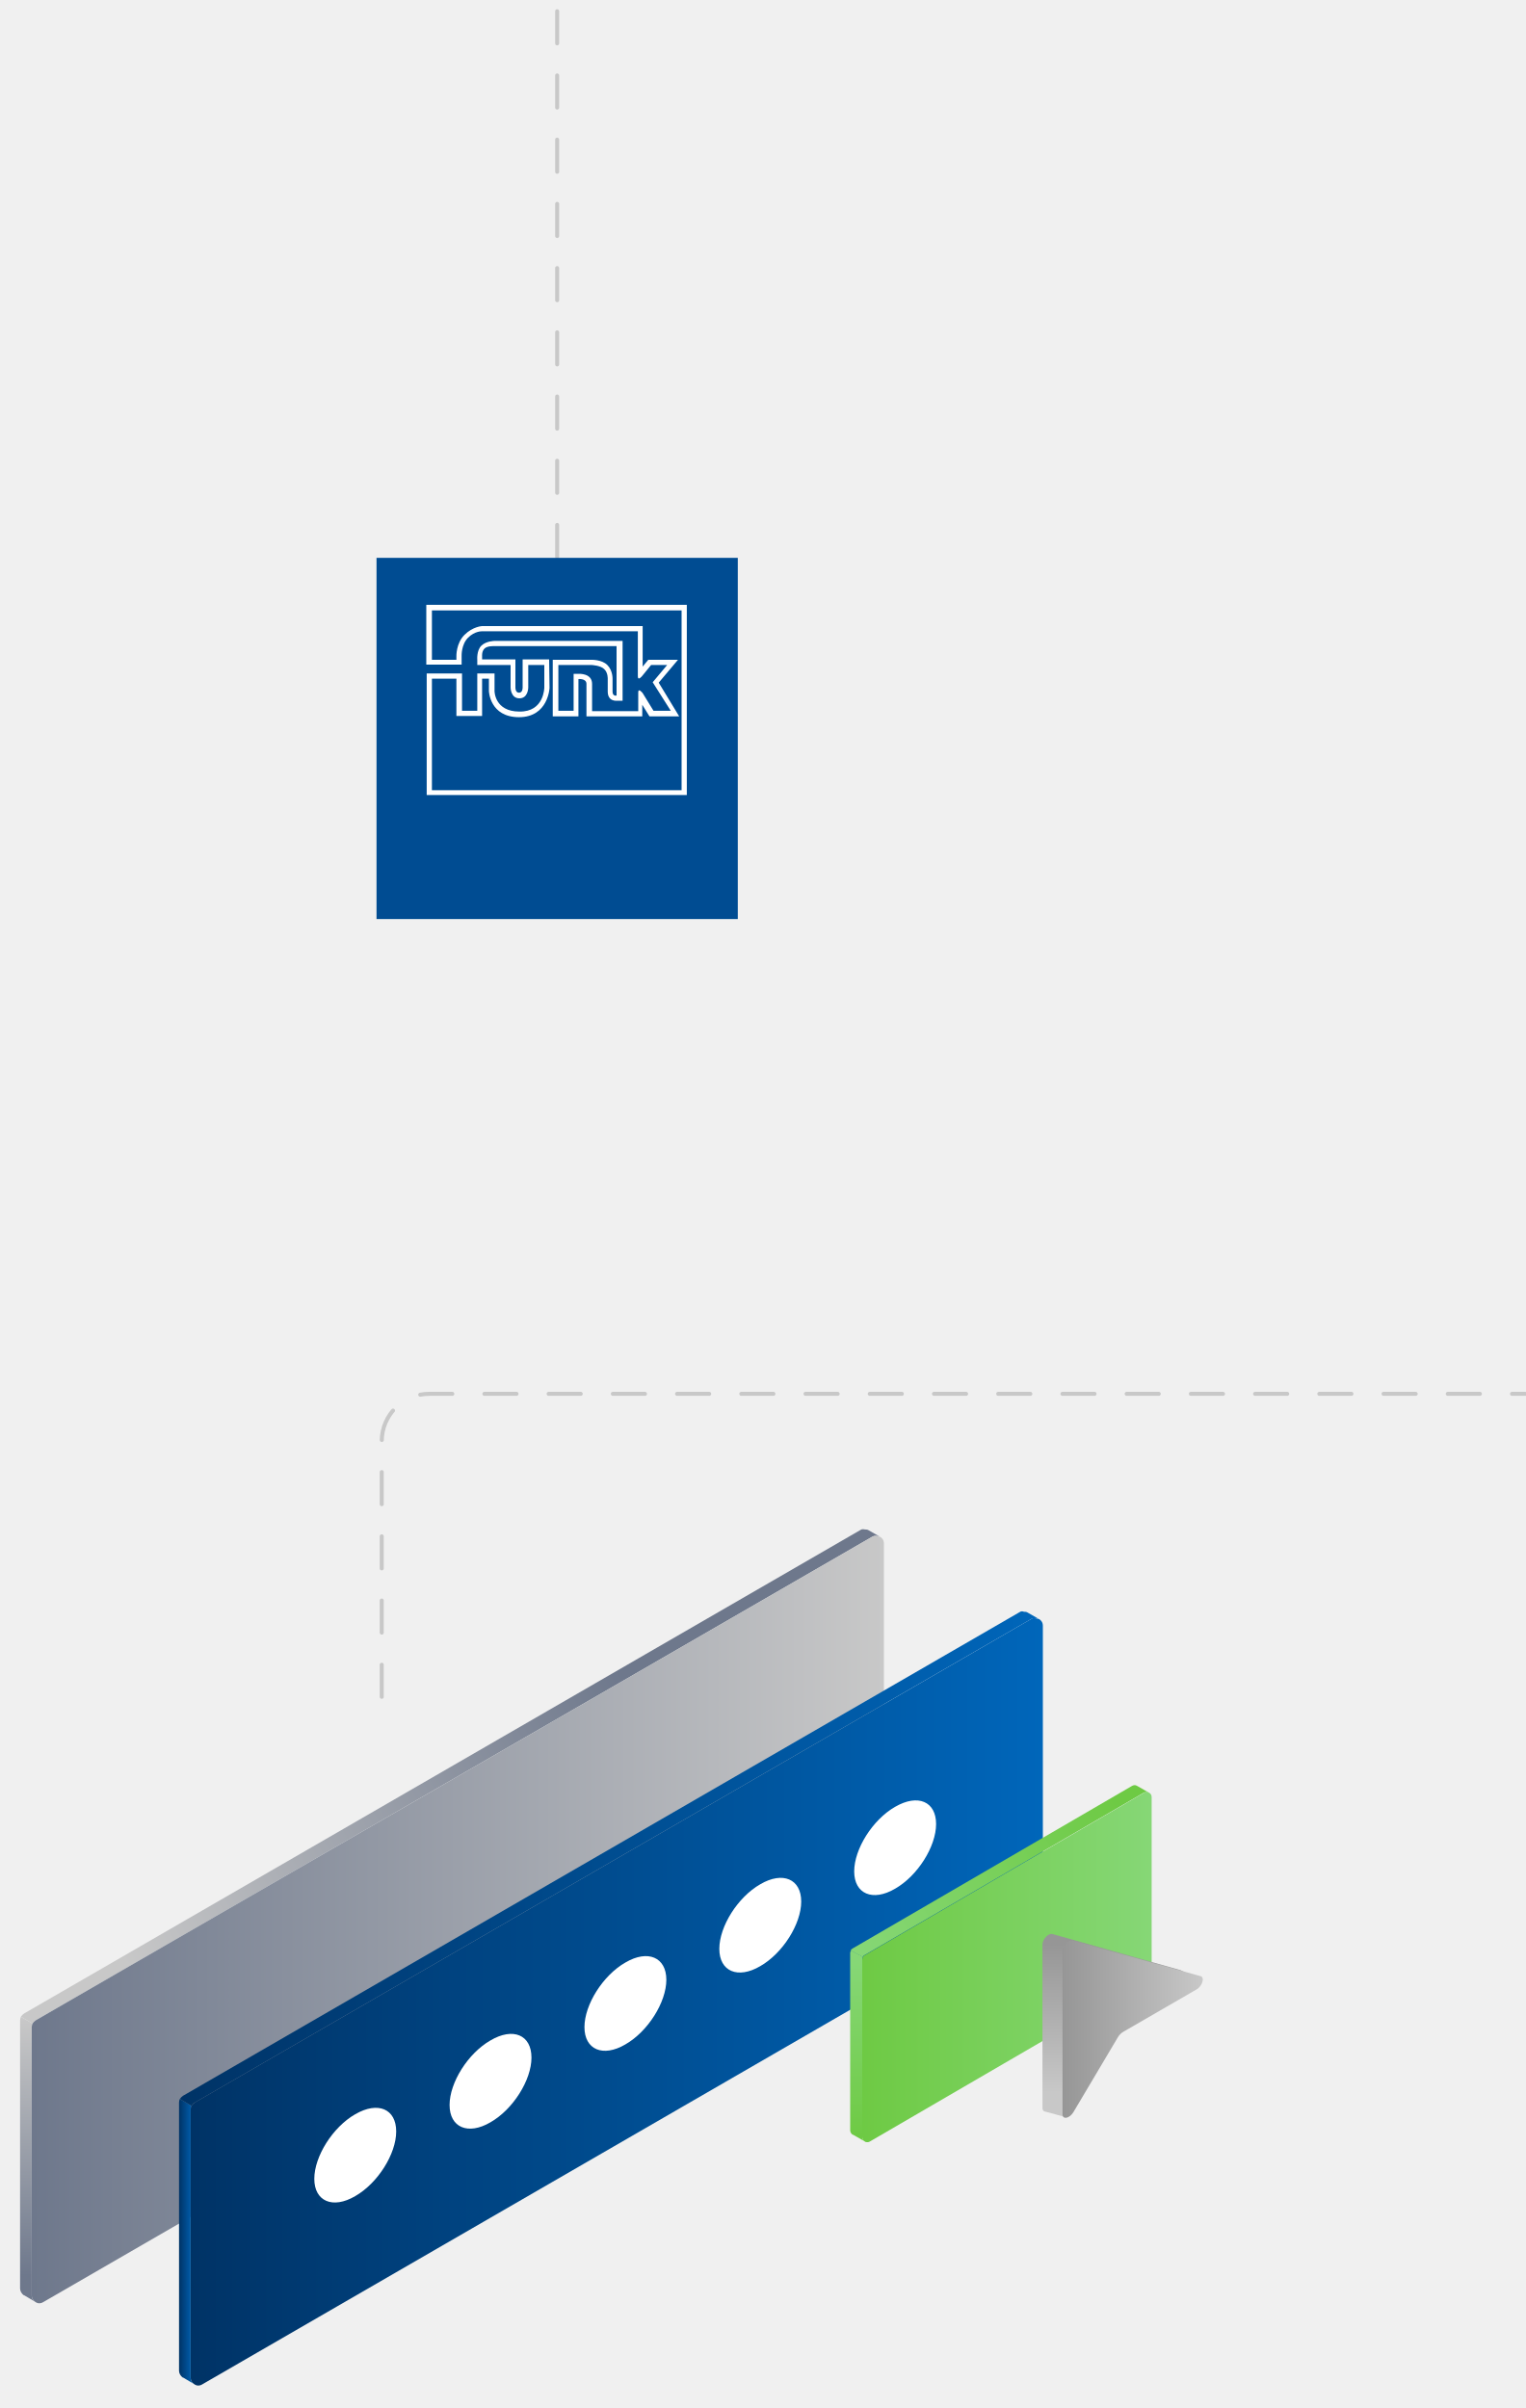
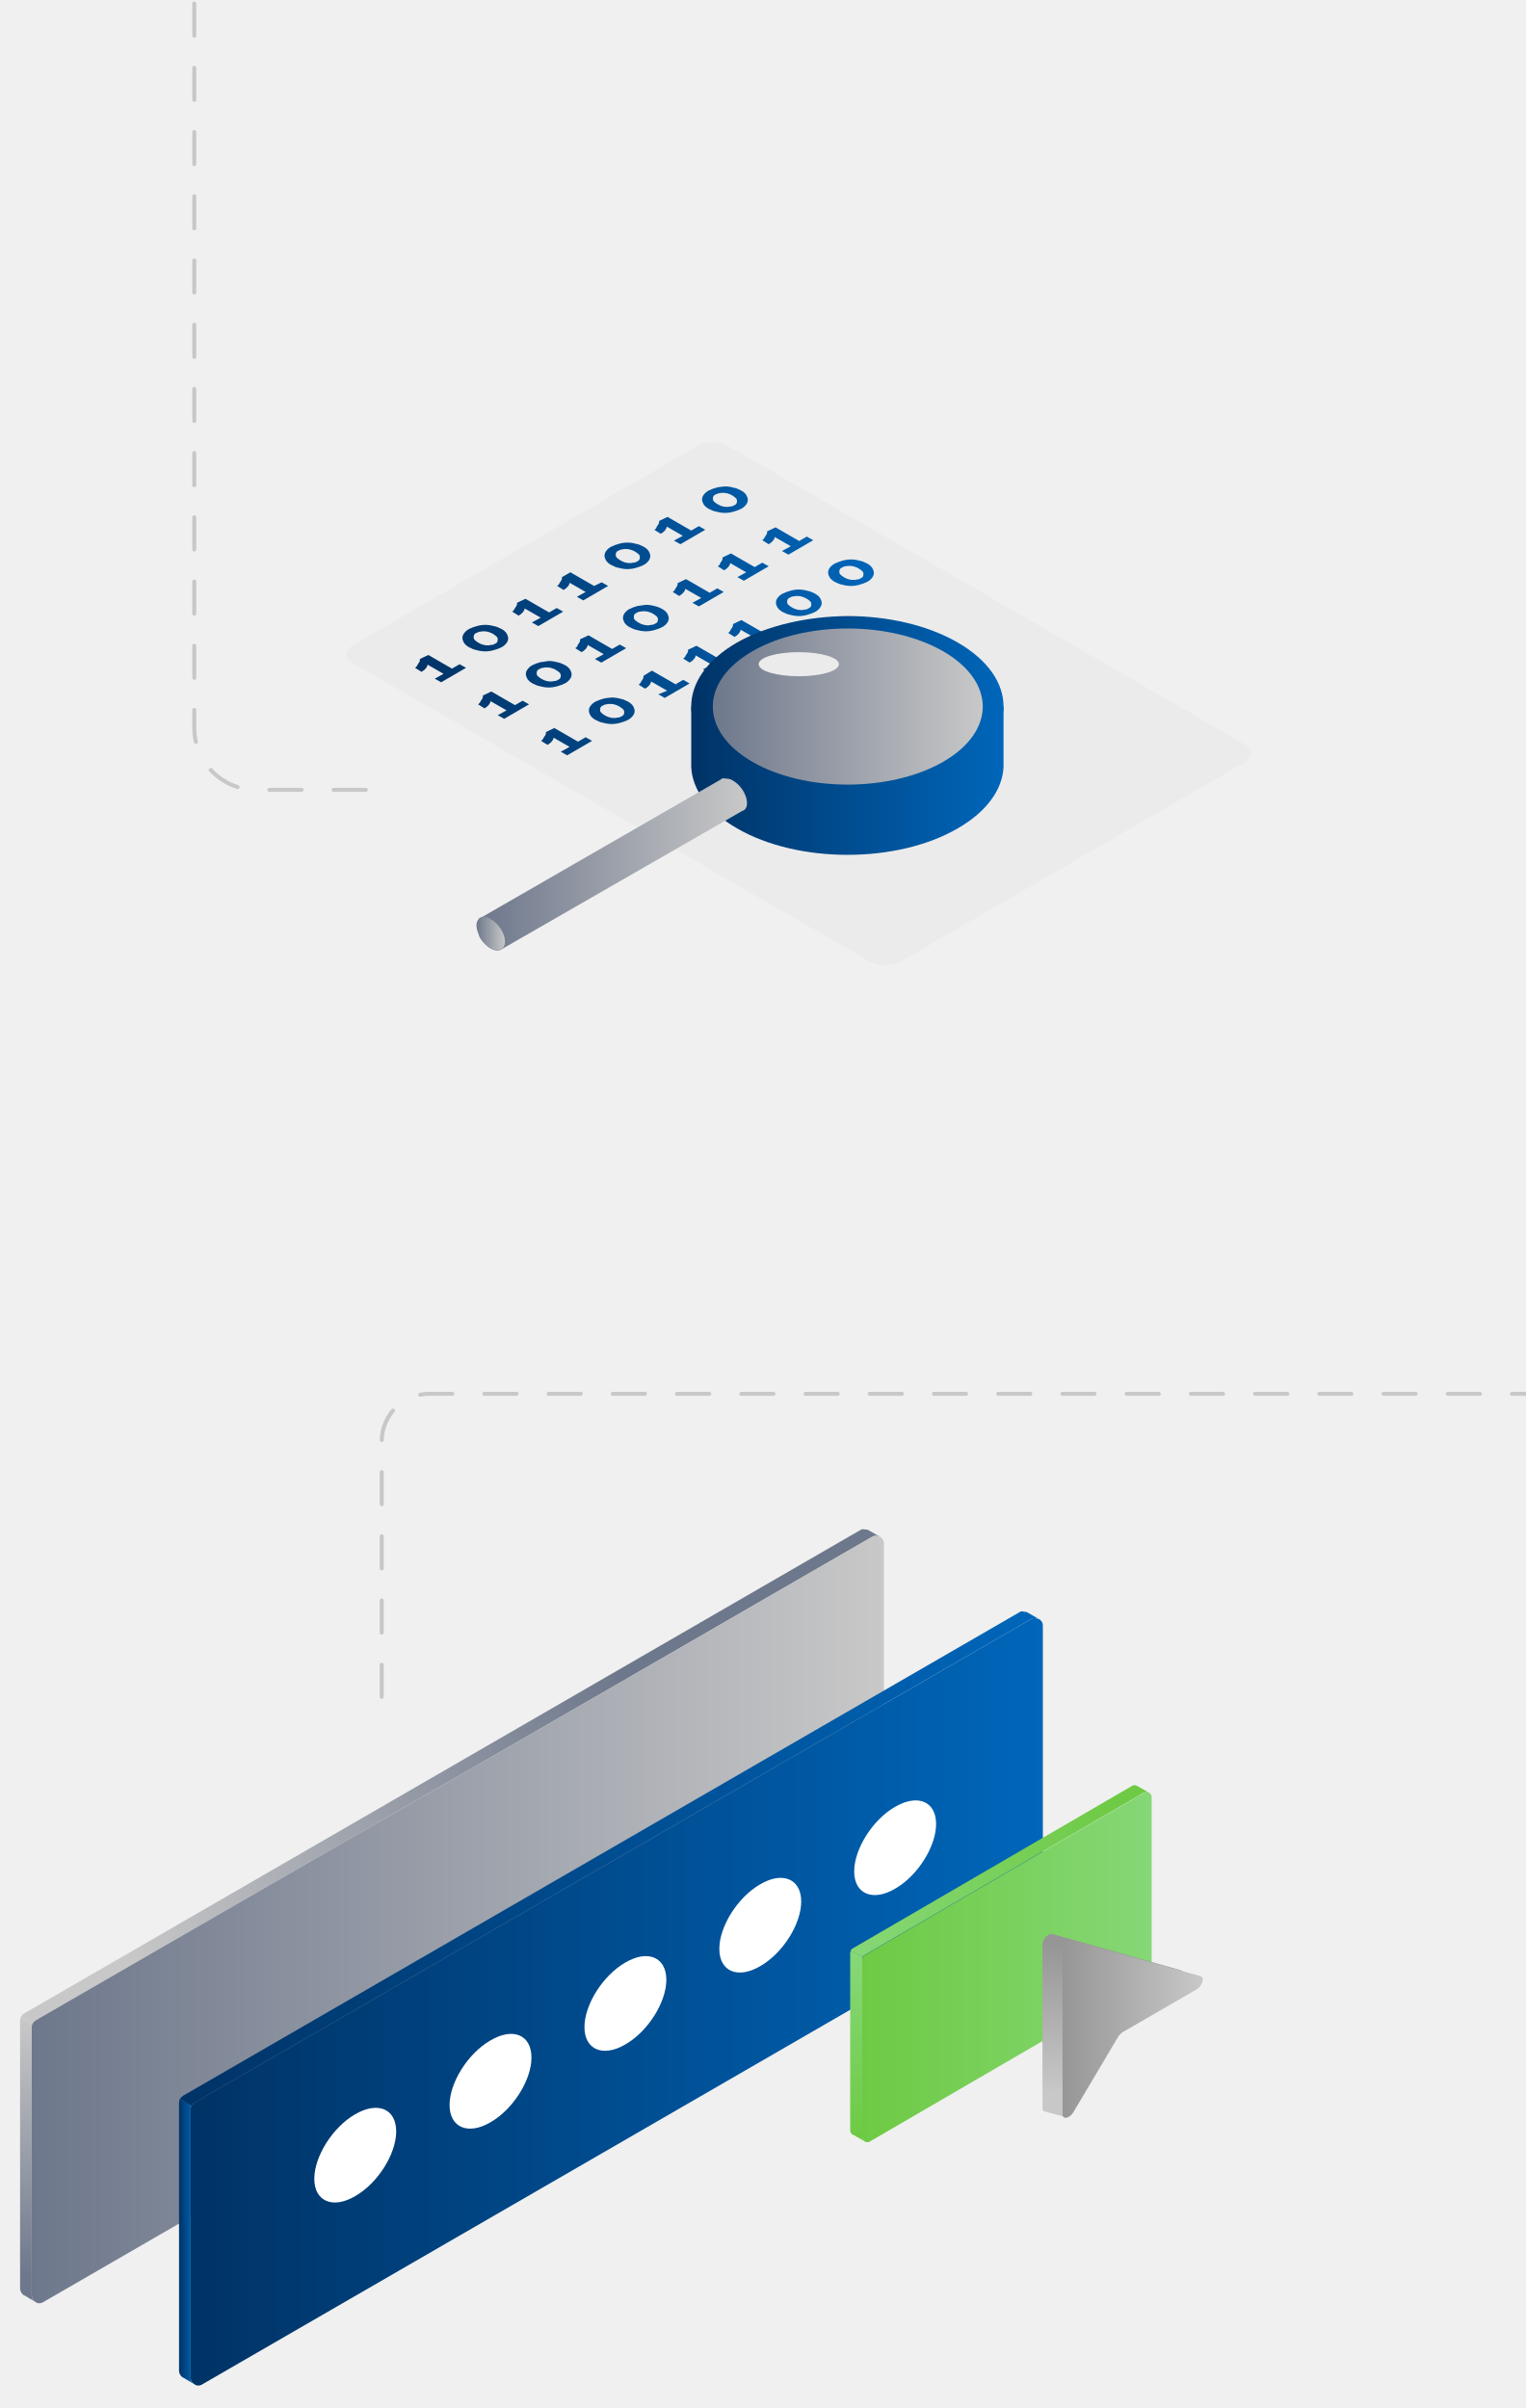
<svg xmlns="http://www.w3.org/2000/svg" version="1.0" id="Ebene_1" x="0px" y="0px" viewBox="0 0 380 600" enable-background="new 0 0 380 600" xml:space="preserve">
  <g>
    <path fill="none" stroke="#C8C8C8" stroke-linecap="round" stroke-linejoin="round" stroke-miterlimit="10" stroke-dasharray="8,8" d="   M95.1,422.8v-63.7c0-6.5,5.3-11.8,11.8-11.8H380" />
  </g>
  <g>
    <g>
      <g>
        <linearGradient id="SVGID_2_" gradientUnits="userSpaceOnUse" x1="6.85" y1="32.223" x2="6.85" y2="96.162" gradientTransform="matrix(1 0 0 -1 0 599.2756)">
          <stop offset="0" style="stop-color:#6E788C" />
          <stop offset="1" style="stop-color:#C8C8C8" />
        </linearGradient>
        <path id="SVGID_1_" fill="url(#SVGID_2_)" d="M5,503.4v66.8c0,0.7,0.4,1.3,0.9,1.7l0,0H6l2.7,1.6c-0.5-0.3-0.8-0.9-0.8-1.5v-0.1     l0,0v-66.8c0-0.3,0.1-0.6,0.2-0.9l-2.9-1.7C5.1,502.8,5,503.1,5,503.4" />
      </g>
    </g>
    <g>
      <g>
        <linearGradient id="SVGID_3_" gradientUnits="userSpaceOnUse" x1="155.147" y1="181.665" x2="31.183" y2="110.163" gradientTransform="matrix(1 0 0 -1 0 599.2756)">
          <stop offset="0" style="stop-color:#6E788C" />
          <stop offset="1" style="stop-color:#C8C8C8" />
        </linearGradient>
        <path id="SVGID_4_" fill="url(#SVGID_3_)" d="M214.4,381.2L6,501.7c-0.3,0.2-0.6,0.5-0.8,0.8l2.9,1.7c0.2-0.3,0.4-0.6,0.8-0.8     l208.4-120.5l0,0l0,0l0,0c0.6-0.3,1.3-0.3,1.9,0l-2.8-1.6l0,0l0,0c-0.3-0.2-0.6-0.2-0.9-0.2C215,381,214.7,381,214.4,381.2" />
      </g>
    </g>
    <g>
      <g>
        <linearGradient id="SVGID_5_" gradientUnits="userSpaceOnUse" x1="7.9" y1="120.988" x2="220.2" y2="120.988" gradientTransform="matrix(1 0 0 -1 0 599.2756)">
          <stop offset="0" style="stop-color:#6E788C" />
          <stop offset="1" style="stop-color:#C8C8C8" />
        </linearGradient>
        <path id="SVGID_7_" fill="url(#SVGID_5_)" d="M217.3,382.9L217.3,382.9L217.3,382.9L8.9,503.4c-0.3,0.2-0.6,0.5-0.8,0.8     c-0.1,0.3-0.2,0.6-0.2,0.9v66.8c0,0,0,0,0,0.1c0,0.7,0.4,1.2,0.8,1.5l0.3,0.2c0.5,0.3,1.2,0.3,1.8-0.1l208.4-120.5     c0.6-0.4,1-1,1-1.7v-66.8c0-0.8-0.4-1.4-1-1.7h-0.1c-0.3-0.1-0.6-0.2-0.9-0.2C217.9,382.6,217.6,382.7,217.3,382.9" />
      </g>
    </g>
    <g>
      <g>
        <g>
          <linearGradient id="SVGID_6_" gradientUnits="userSpaceOnUse" x1="44.615" y1="40.776" x2="48.378" y2="40.776" gradientTransform="matrix(1 0 0 -1 0 599.2756)">
            <stop offset="0" style="stop-color:#003366" />
            <stop offset="1" style="stop-color:#0066BA" />
          </linearGradient>
          <path id="SVGID_10_" fill="url(#SVGID_6_)" d="M44.6,523.9v66.8c0,0.7,0.4,1.3,0.9,1.7l0,0h0.1l2.7,1.6      c-0.5-0.3-0.8-0.9-0.8-1.5v-0.1l0,0v-66.8c0-0.3,0.1-0.6,0.2-0.9l-2.9-1.7C44.7,523.2,44.6,523.5,44.6,523.9" />
        </g>
      </g>
      <g>
        <g>
          <linearGradient id="SVGID_8_" gradientUnits="userSpaceOnUse" x1="44.8" y1="136.18" x2="258.8" y2="136.18" gradientTransform="matrix(1 0 0 -1 0 599.2756)">
            <stop offset="0" style="stop-color:#003366" />
            <stop offset="1" style="stop-color:#0066BA" />
          </linearGradient>
          <path id="SVGID_13_" fill="url(#SVGID_8_)" d="M254,401.7L45.6,522.2c-0.3,0.2-0.6,0.5-0.8,0.8l2.9,1.7c0.2-0.3,0.4-0.6,0.8-0.8      l208.4-120.5l0,0l0,0l0,0c0.6-0.3,1.3-0.3,1.9,0l-2.8-1.6l0,0l0,0c-0.3-0.2-0.6-0.2-0.9-0.2C254.6,401.4,254.3,401.5,254,401.7" />
        </g>
      </g>
      <g>
        <g>
          <linearGradient id="SVGID_9_" gradientUnits="userSpaceOnUse" x1="47.5" y1="100.488" x2="259.8" y2="100.488" gradientTransform="matrix(1 0 0 -1 0 599.2756)">
            <stop offset="0" style="stop-color:#003366" />
            <stop offset="1" style="stop-color:#0066BA" />
          </linearGradient>
          <path id="SVGID_16_" fill="url(#SVGID_9_)" d="M256.9,403.4L256.9,403.4L256.9,403.4L48.5,523.9c-0.3,0.2-0.6,0.5-0.8,0.8      c-0.1,0.3-0.2,0.6-0.2,0.9v66.8c0,0,0,0,0,0.1c0,0.7,0.4,1.2,0.8,1.5l0.3,0.2c0.5,0.3,1.2,0.3,1.8-0.1l208.4-120.5      c0.6-0.4,1-1,1-1.7v-66.8c0-0.8-0.4-1.4-1-1.7c0,0,0,0-0.1,0c-0.3-0.1-0.6-0.2-0.9-0.2C257.6,403.1,257.2,403.2,256.9,403.4" />
        </g>
      </g>
      <path fill="#FFFFFF" d="M98.7,531.1c0,5.6-4.6,12.9-10.2,16.1c-5.6,3.3-10.2,1.3-10.2-4.3s4.6-12.9,10.2-16.1    C94.2,523.5,98.7,525.5,98.7,531.1" />
      <path fill="#FFFFFF" d="M132.4,512.7c0,5.6-4.6,12.9-10.2,16.1c-5.6,3.3-10.2,1.3-10.2-4.3s4.6-12.9,10.2-16.1    C127.8,505.1,132.4,507,132.4,512.7" />
      <path fill="#FFFFFF" d="M166,493.3c0,5.6-4.6,12.9-10.2,16.1c-5.6,3.3-10.2,1.3-10.2-4.3c0-5.6,4.6-12.9,10.2-16.1    C161.4,485.7,166,487.7,166,493.3" />
      <path fill="#FFFFFF" d="M199.6,473.8c0,5.6-4.6,12.9-10.2,16.1c-5.6,3.3-10.2,1.3-10.2-4.3s4.6-12.9,10.2-16.1    C195,466.2,199.6,468.2,199.6,473.8" />
      <path fill="#FFFFFF" d="M233.2,454.5c0,5.6-4.6,12.9-10.2,16.1c-5.6,3.3-10.2,1.3-10.2-4.3s4.6-12.9,10.2-16.1    C228.7,446.9,233.2,448.9,233.2,454.5" />
      <g>
        <g>
          <linearGradient id="SVGID_11_" gradientUnits="userSpaceOnUse" x1="213.55" y1="66.698" x2="213.55" y2="110.303" gradientTransform="matrix(1 0 0 -1 0 599.2756)">
            <stop offset="0" style="stop-color:#6ECA44" />
            <stop offset="1" style="stop-color:#86D776" />
          </linearGradient>
          <path id="SVGID_19_" fill="url(#SVGID_11_)" d="M211.8,486.6v44.2c0,0.5,0.3,0.9,0.6,1.1l0,0c0,0,0,0,0.1,0l2.8,1.6      c-0.3-0.2-0.5-0.6-0.5-1v-44.2c0-0.3,0.1-0.5,0.2-0.7l-3-1.6C211.9,486.2,211.8,486.4,211.8,486.6" />
        </g>
      </g>
      <g>
        <g>
          <linearGradient id="SVGID_12_" gradientUnits="userSpaceOnUse" x1="278.818" y1="150.439" x2="213.024" y2="112.252" gradientTransform="matrix(1 0 0 -1 0 599.2756)">
            <stop offset="0" style="stop-color:#6ECA44" />
            <stop offset="1" style="stop-color:#86D776" />
          </linearGradient>
          <path id="SVGID_22_" fill="url(#SVGID_12_)" d="M282,445l-69.6,40.5c-0.2,0.1-0.4,0.3-0.5,0.5l3,1.6c0.1-0.2,0.3-0.3,0.4-0.4      l69.6-40.5c0.4-0.2,0.8-0.2,1.2-0.1l-2.8-1.6l0,0l0,0l0,0c-0.2-0.1-0.4-0.2-0.6-0.2C282.4,444.8,282.2,444.9,282,445" />
        </g>
      </g>
      <g>
        <g>
          <linearGradient id="SVGID_14_" gradientUnits="userSpaceOnUse" x1="214.8" y1="109.143" x2="286.9" y2="109.143" gradientTransform="matrix(1 0 0 -1 0 599.2756)">
            <stop offset="0" style="stop-color:#6ECA44" />
            <stop offset="1" style="stop-color:#86D776" />
          </linearGradient>
          <path id="SVGID_25_" fill="url(#SVGID_14_)" d="M285,446.7l-69.6,40.5c-0.2,0.1-0.3,0.2-0.4,0.4c-0.1,0.2-0.2,0.4-0.2,0.7v44.2      c0,0.4,0.2,0.8,0.5,1l0.3,0.2l0,0c0.4,0.1,0.8,0.1,1.1-0.1l69.6-40.5c0.4-0.2,0.6-0.7,0.6-1.1v-44.2c0-0.6-0.3-1-0.8-1.2      c-0.2-0.1-0.3-0.1-0.5-0.1C285.4,446.5,285.2,446.6,285,446.7" />
        </g>
      </g>
      <linearGradient id="SVGID_15_" gradientUnits="userSpaceOnUse" x1="277.9" y1="114.846" x2="277.9" y2="77.765" gradientTransform="matrix(1 0 0 -1 0 599.2756)">
        <stop offset="0" style="stop-color:#969696" />
        <stop offset="1" style="stop-color:#C8C8C8" />
      </linearGradient>
      <path fill="url(#SVGID_15_)" d="M296.1,491.9l-1.8-0.9c-0.1,0-0.1-0.1-0.2-0.1l-31.9-9c-1-0.3-2.5,1.3-2.5,2.6v40.7    c0,0.5,0.2,0.8,0.5,0.9l0,0l5.2,1.4l-0.3-1.4c0.2-0.2,0.5-0.5,0.6-0.8l1.6-26.5c0.3-0.5,3.1-5.4,3.5-5.6l22.2,1    c0.8-0.5,1.4-1.4,1.5-2.1C295.2,492.1,296.1,491.9,296.1,491.9" />
      <g>
        <g>
          <linearGradient id="SVGID_17_" gradientUnits="userSpaceOnUse" x1="264.7" y1="93.68" x2="299.688" y2="93.68" gradientTransform="matrix(1 0 0 -1 0 599.2756)">
            <stop offset="0" style="stop-color:#969696" />
            <stop offset="1" style="stop-color:#C8C8C8" />
          </linearGradient>
          <path id="SVGID_29_" fill="url(#SVGID_17_)" d="M264.7,486.1v40.7c0,1.4,1.7,1.1,2.7-0.5l11.1-18.7c0.3-0.5,0.7-0.9,1.1-1.2      l18.5-10.7c1.4-0.8,2.1-3,1-3.3l-31.9-8.9c-0.1,0-0.2,0-0.2,0C266,483.4,264.7,484.9,264.7,486.1" />
        </g>
      </g>
    </g>
  </g>
-   <line fill="none" stroke="#C8C8C8" stroke-linecap="round" stroke-linejoin="round" stroke-miterlimit="10" stroke-dasharray="8,8" x1="138.8" y1="138.8" x2="138.8" y2="-0.2" />
+   <path fill="none" stroke="#C8C8C8" stroke-linecap="round" stroke-linejoin="round" stroke-miterlimit="10" stroke-dasharray="8,8" d="  M48.4,0.9v180.5c0,8.5,6.9,15.4,15.4,15.4h34.3" />
  <g>
-     <polygon fill="#004C92" points="93.8,139 93.8,229 183.8,229 183.8,139  " />
-     <path fill="#FFFFFF" d="M135.6,171.3v-5.6l0,0h-4v5.6c0,0,0,2.7-2.2,2.7s-2.2-2.7-2.2-2.7v-5.6l0,0h-8.3v-1.3c0,0-0.2-2.3,1-3.5   c1.2-1.2,3.3-1.2,3.3-1.2h31.9l0,0v14.9l0,0l0,0h-1.4c0,0-2.3,0.3-2.3-2.3c0-2.6,0-3.1,0-3.1s0.1-1.6-0.9-2.5c-0.9-0.9-3.1-1-3.1-1   h-8.3l0,0v11.4l0,0h3.8l0,0V168v-0.1h1.3c0,0,3.3-0.2,3.3,2.5c0,2.8,0,6.8,0,6.8l0,0h11.5l0,0c0,0,0-3.1,0-4.7   c0-1.2,1.1,0.2,1.1,0.2l2.7,4.4l0,0h4.3l0,0l-4.5-7.1l0,0l3.6-4.3l0,0h-4l0,0l-2.2,2.7c0,0-1.1,1.4-1.1,0.1s0-11.2,0-11.2l0,0   h-38.8c0,0-1.8-0.1-3.5,1.6c-1.7,1.7-1.6,4.5-1.6,4.5v2.2h-8.8v-14.9h64.9v47.4h-64.8v-30.3h8.8l0,0v9.3l0,0h3.8l0,0v-9.3h4.3v4.4   c0,0,0,5.1,6.2,5.1C135.6,177.4,135.6,171.3,135.6,171.3L135.6,171.3L135.6,171.3z M136.9,171.4c0,0-0.3,7.3-7.6,7.3   c-7.3,0-7.5-6.5-7.5-6.5v-3.1l0,0h-1.7v9.3l0,0h-6.4v-9.3l0,0h-6.1v27.8h62.2v-44.8h-62.2v12.3h6.1v-0.9c0,0-0.1-3.2,2-5.3   c2.1-2.1,4.4-2.2,4.4-2.2h38.7h1.3v10.1l0,0l1.4-1.7l0,0h7.4l-4.8,5.7l0,0l5.1,8.4l0,0h-7.4l0,0l-1.8-2.9l0,0v2.9h-13.9l0,0   c0,0,0-6.7,0-8.1c0-1.4-2-1.2-2-1.2v9.3l0,0h-6.4l0,0v-14.1l0,0h9.6c0,0,2.6-0.1,4,1.3c1.4,1.4,1.3,3.5,1.3,3.5s0,1.8,0,3.1   s1,1,1,1V161l0,0h-30.5c0,0-1.7-0.1-2.4,0.6c-0.7,0.7-0.6,1.8-0.6,1.8v0.9l0,0h8.3v0.1v6.8c0,0-0.1,1.4,0.9,1.4s0.9-1.4,0.9-1.4   v-6.8v-0.1h6.6l0,0L136.9,171.4L136.9,171.4L136.9,171.4L136.9,171.4z" />
+     <g>
+       <g>
+         <path id="SVGID_37_" fill="#EBEBEB" d="M173.6,111.2l-85.6,49.5c-2.2,1.3-2.2,3.3,0,4.6l128.5,74.2c2.2,1.3,5.8,1.3,8,0L310,190     c2.2-1.3,2.2-3.3,0-4.6l-128.5-74.2c-1.1-0.6-2.5-1-4-1C176.1,110.2,174.7,110.5,173.6,111.2" />
+       </g>
+     </g>
+     <g>
+       <g>
+         <linearGradient id="SVGID_18_" gradientUnits="userSpaceOnUse" x1="103.2" y1="-132.531" x2="220.034" y2="-156.127" gradientTransform="matrix(1 0 0 1 0 300)">
+           <stop offset="0" style="stop-color:#003366" />
+           <stop offset="1" style="stop-color:#0066BA" />
+         </linearGradient>
+         <path id="SVGID_39_" fill="url(#SVGID_18_)" d="M104.6,164.2c0,0.1,0,0.2,0,0.4c-0.1,0.2-0.1,0.4-0.3,0.6     c-0.1,0.2-0.3,0.4-0.4,0.7c-0.2,0.2-0.3,0.4-0.5,0.5l1.6,1c0.2-0.1,0.4-0.3,0.6-0.4s0.3-0.3,0.5-0.5s0.3-0.4,0.3-0.5     c0.1-0.2,0.1-0.3,0.1-0.4l4,2.3l-2.2,1.2l1.6,0.9l6.2-3.6l-1.6-0.9l-1.9,1.1l-5.9-3.4L104.6,164.2z" />
+       </g>
+     </g>
+     <g>
+       <g>
+         <linearGradient id="SVGID_20_" gradientUnits="userSpaceOnUse" x1="102.248" y1="-137.244" x2="219.082" y2="-160.839" gradientTransform="matrix(1 0 0 1 0 300)">
+           <stop offset="0" style="stop-color:#003366" />
+           <stop offset="1" style="stop-color:#0066BA" />
+         </linearGradient>
+         <path id="SVGID_42_" fill="url(#SVGID_20_)" d="M121.3,160.8c-0.4,0-0.8-0.1-1.1-0.2c-0.4-0.1-0.7-0.3-1.1-0.5     c-0.3-0.2-0.6-0.4-0.8-0.6c-0.2-0.2-0.3-0.4-0.3-0.7c0-0.2,0-0.4,0.1-0.6c0.1-0.2,0.3-0.4,0.6-0.5s0.6-0.3,0.9-0.3     c0.3-0.1,0.7-0.1,1.1-0.1c0.4,0,0.8,0.1,1.1,0.2c0.4,0.1,0.8,0.3,1.1,0.5s0.6,0.4,0.8,0.6c0.2,0.2,0.3,0.4,0.3,0.7     c0,0.2,0,0.4-0.1,0.6c-0.1,0.2-0.3,0.4-0.6,0.5c-0.3,0.2-0.6,0.3-1,0.3c-0.3,0.1-0.5,0.1-0.8,0.1     C121.5,160.8,121.4,160.8,121.3,160.8 M118.8,156c-0.7,0.2-1.3,0.4-1.9,0.7s-1,0.7-1.3,1.1c-0.3,0.4-0.4,0.8-0.4,1.2     c0,0.4,0.2,0.8,0.4,1.2c0.3,0.4,0.7,0.8,1.3,1.1s1.2,0.6,1.9,0.7c0.7,0.2,1.4,0.3,2.1,0.3s1.4-0.1,2.1-0.3     c0.7-0.2,1.3-0.4,1.9-0.7s1-0.7,1.3-1.1c0.3-0.4,0.4-0.8,0.4-1.2c0-0.4-0.2-0.8-0.4-1.2c-0.3-0.4-0.7-0.8-1.3-1.1     s-1.2-0.6-1.9-0.7c-0.7-0.2-1.4-0.3-2.1-0.3c0,0,0,0,0,0C120.2,155.7,119.5,155.8,118.8,156" />
+       </g>
+     </g>
+     <g>
+       <g>
+         <linearGradient id="SVGID_21_" gradientUnits="userSpaceOnUse" x1="101.429" y1="-141.3" x2="218.263" y2="-164.896" gradientTransform="matrix(1 0 0 1 0 300)">
+           <stop offset="0" style="stop-color:#003366" />
+           <stop offset="1" style="stop-color:#0066BA" />
+         </linearGradient>
+         <path id="SVGID_45_" fill="url(#SVGID_21_)" d="M128.8,150.2c0,0.1,0,0.2,0,0.4c-0.1,0.2-0.1,0.4-0.3,0.6     c-0.1,0.2-0.3,0.4-0.4,0.7c-0.2,0.2-0.3,0.4-0.5,0.5l1.6,1c0.2-0.1,0.4-0.3,0.6-0.4c0.2-0.2,0.3-0.3,0.5-0.5     c0.1-0.2,0.3-0.4,0.3-0.5c0.1-0.2,0.1-0.3,0.1-0.4l4,2.3l-2.2,1.2l1.6,0.9l6.2-3.6l-1.6-0.9l-1.9,1.1l-5.9-3.4L128.8,150.2z" />
+       </g>
+     </g>
+     <g>
+       <g>
+         <linearGradient id="SVGID_23_" gradientUnits="userSpaceOnUse" x1="100.618" y1="-145.314" x2="217.452" y2="-168.909" gradientTransform="matrix(1 0 0 1 0 300)">
+           <stop offset="0" style="stop-color:#003366" />
+           <stop offset="1" style="stop-color:#0066BA" />
+         </linearGradient>
+         <path id="SVGID_48_" fill="url(#SVGID_23_)" d="M140,143.8c0,0.1,0,0.2,0,0.4c-0.1,0.2-0.1,0.4-0.3,0.6c-0.1,0.2-0.3,0.4-0.4,0.7     c-0.2,0.2-0.3,0.4-0.5,0.5l1.6,1c0.2-0.1,0.4-0.3,0.6-0.4c0.2-0.2,0.3-0.3,0.5-0.5c0.1-0.2,0.3-0.4,0.3-0.5     c0.1-0.2,0.1-0.3,0.1-0.4l4,2.3l-2.2,1.2l1.6,0.9l6.2-3.6l-1.6-0.9L148,146l-5.9-3.4L140,143.8z" />
+       </g>
+     </g>
+     <g>
+       <g>
+         <linearGradient id="SVGID_24_" gradientUnits="userSpaceOnUse" x1="99.667" y1="-150.027" x2="216.501" y2="-173.622" gradientTransform="matrix(1 0 0 1 0 300)">
+           <stop offset="0" style="stop-color:#003366" />
+           <stop offset="1" style="stop-color:#0066BA" />
+         </linearGradient>
+         <path id="SVGID_51_" fill="url(#SVGID_24_)" d="M156.7,140.3c-0.4,0-0.8-0.1-1.1-0.2c-0.4-0.1-0.7-0.3-1.1-0.5     c-0.3-0.2-0.6-0.4-0.8-0.6c-0.2-0.2-0.3-0.4-0.3-0.7c0-0.2,0-0.4,0.1-0.6c0.1-0.2,0.3-0.4,0.6-0.5c0.3-0.2,0.6-0.3,0.9-0.3     c0.3-0.1,0.7-0.1,1.1-0.1c0.4,0,0.8,0.1,1.1,0.2c0.4,0.1,0.8,0.3,1.1,0.5c0.3,0.2,0.6,0.4,0.8,0.6c0.2,0.2,0.3,0.4,0.3,0.7     c0,0.2,0,0.4-0.1,0.6c-0.1,0.2-0.3,0.4-0.6,0.5c-0.3,0.2-0.6,0.3-1,0.3c-0.3,0.1-0.5,0.1-0.8,0.1     C156.9,140.3,156.8,140.3,156.7,140.3 M154.2,135.5c-0.7,0.2-1.3,0.4-1.9,0.7c-0.6,0.3-1,0.7-1.3,1.1c-0.3,0.4-0.4,0.8-0.4,1.2     c0,0.4,0.2,0.8,0.4,1.2c0.3,0.4,0.7,0.8,1.3,1.1s1.2,0.6,1.9,0.7c0.7,0.2,1.4,0.3,2.1,0.3c0.7,0,1.4-0.1,2.1-0.3     c0.7-0.2,1.3-0.4,1.9-0.7c0.6-0.3,1-0.7,1.3-1.1c0.3-0.4,0.4-0.8,0.4-1.2c0-0.4-0.2-0.8-0.4-1.2c-0.3-0.4-0.7-0.8-1.3-1.1     s-1.2-0.6-1.9-0.7c-0.7-0.2-1.4-0.3-2.1-0.3c0,0,0,0,0,0C155.6,135.2,154.9,135.3,154.2,135.5" />
+       </g>
+     </g>
+     <g>
+       <g>
+         <linearGradient id="SVGID_26_" gradientUnits="userSpaceOnUse" x1="98.859" y1="-154.028" x2="215.693" y2="-177.623" gradientTransform="matrix(1 0 0 1 0 300)">
+           <stop offset="0" style="stop-color:#003366" />
+           <stop offset="1" style="stop-color:#0066BA" />
+         </linearGradient>
+         <path id="SVGID_54_" fill="url(#SVGID_26_)" d="M164.2,129.8c0,0.1,0,0.2,0,0.4c-0.1,0.2-0.1,0.4-0.3,0.6     c-0.1,0.2-0.3,0.4-0.4,0.7s-0.3,0.4-0.5,0.5l1.6,1c0.2-0.1,0.4-0.3,0.6-0.4s0.3-0.3,0.5-0.5c0.1-0.2,0.3-0.4,0.3-0.5     c0.1-0.2,0.1-0.3,0.1-0.4l4,2.3l-2.2,1.2l1.6,0.9l6.2-3.6l-1.6-0.9l-1.9,1.1l-5.9-3.4L164.2,129.8z" />
+       </g>
+     </g>
+     <g>
+       <g>
+         <linearGradient id="SVGID_27_" gradientUnits="userSpaceOnUse" x1="97.905" y1="-158.747" x2="214.74" y2="-182.343" gradientTransform="matrix(1 0 0 1 0 300)">
+           <stop offset="0" style="stop-color:#003366" />
+           <stop offset="1" style="stop-color:#0066BA" />
+         </linearGradient>
+         <path id="SVGID_57_" fill="url(#SVGID_27_)" d="M180.9,126.3c-0.4,0-0.8-0.1-1.1-0.2c-0.4-0.1-0.7-0.3-1.1-0.5     c-0.3-0.2-0.6-0.4-0.8-0.6c-0.2-0.2-0.3-0.4-0.3-0.7c0-0.2,0-0.4,0.1-0.6c0.1-0.2,0.3-0.4,0.6-0.5s0.6-0.3,0.9-0.3     c0.3-0.1,0.7-0.1,1.1-0.1c0.4,0,0.8,0.1,1.1,0.2c0.4,0.1,0.8,0.3,1.1,0.5s0.6,0.4,0.8,0.6c0.2,0.2,0.3,0.4,0.3,0.7     c0,0.2,0,0.4-0.1,0.6c-0.1,0.2-0.3,0.4-0.6,0.5c-0.3,0.2-0.6,0.3-1,0.3c-0.3,0.1-0.5,0.1-0.8,0.1     C181.1,126.3,181,126.3,180.9,126.3 M178.5,121.5c-0.7,0.2-1.3,0.4-1.9,0.7c-0.6,0.3-1,0.7-1.3,1.1c-0.3,0.4-0.4,0.8-0.4,1.2     s0.2,0.8,0.4,1.2c0.3,0.4,0.7,0.8,1.3,1.1c0.6,0.3,1.2,0.6,1.9,0.7c0.7,0.2,1.4,0.3,2.1,0.3s1.4-0.1,2.1-0.3     c0.7-0.2,1.3-0.4,1.9-0.7s1-0.7,1.3-1.1c0.3-0.4,0.4-0.8,0.4-1.2s-0.2-0.8-0.4-1.2c-0.3-0.4-0.7-0.8-1.3-1.1s-1.2-0.6-1.9-0.7     c-0.7-0.2-1.4-0.3-2.1-0.3c0,0,0,0,0,0C179.9,121.3,179.2,121.3,178.5,121.5" />
+       </g>
+     </g>
+     <g>
+       <g>
+         <linearGradient id="SVGID_28_" gradientUnits="userSpaceOnUse" x1="105.571" y1="-120.79" x2="222.405" y2="-144.385" gradientTransform="matrix(1 0 0 1 0 300)">
+           <stop offset="0" style="stop-color:#003366" />
+           <stop offset="1" style="stop-color:#0066BA" />
+         </linearGradient>
+         <path id="SVGID_60_" fill="url(#SVGID_28_)" d="M120.3,173.3c0,0.1,0,0.2,0,0.4c-0.1,0.2-0.1,0.4-0.3,0.6     c-0.1,0.2-0.3,0.4-0.4,0.7c-0.2,0.2-0.3,0.4-0.5,0.5l1.6,1c0.2-0.1,0.4-0.3,0.6-0.4c0.2-0.2,0.3-0.3,0.5-0.5     c0.1-0.2,0.3-0.4,0.3-0.5c0.1-0.2,0.1-0.3,0.1-0.4l4,2.3l-2.2,1.2l1.6,0.9l6.2-3.6l-1.6-0.9l-1.9,1.1l-5.9-3.4L120.3,173.3z" />
+       </g>
+     </g>
+     <g>
+       <g>
+         <linearGradient id="SVGID_30_" gradientUnits="userSpaceOnUse" x1="104.623" y1="-125.485" x2="221.457" y2="-149.08" gradientTransform="matrix(1 0 0 1 0 300)">
+           <stop offset="0" style="stop-color:#003366" />
+           <stop offset="1" style="stop-color:#0066BA" />
+         </linearGradient>
+         <path id="SVGID_63_" fill="url(#SVGID_30_)" d="M137,169.8c-0.4,0-0.8-0.1-1.1-0.2c-0.4-0.1-0.7-0.3-1.1-0.5     c-0.3-0.2-0.6-0.4-0.8-0.6c-0.2-0.2-0.3-0.4-0.3-0.7s0-0.4,0.1-0.6c0.1-0.2,0.3-0.4,0.6-0.5c0.3-0.2,0.6-0.3,0.9-0.3     c0.3-0.1,0.7-0.1,1.1-0.1c0.4,0,0.8,0.1,1.1,0.2c0.4,0.1,0.8,0.3,1.1,0.5c0.3,0.2,0.6,0.4,0.8,0.6c0.2,0.2,0.3,0.4,0.3,0.7     s0,0.4-0.1,0.6c-0.1,0.2-0.3,0.4-0.6,0.5c-0.3,0.2-0.6,0.3-1,0.3c-0.3,0.1-0.5,0.1-0.8,0.1C137.2,169.8,137.1,169.8,137,169.8      M134.6,165c-0.7,0.2-1.3,0.4-1.9,0.7c-0.6,0.3-1,0.7-1.3,1.1s-0.4,0.8-0.4,1.2c0,0.4,0.2,0.8,0.4,1.2c0.3,0.4,0.7,0.8,1.3,1.1     c0.6,0.3,1.2,0.6,1.9,0.7c0.7,0.2,1.4,0.3,2.1,0.3s1.4-0.1,2.1-0.3c0.7-0.2,1.3-0.4,1.9-0.7s1-0.7,1.3-1.1     c0.3-0.4,0.4-0.8,0.4-1.2s-0.2-0.8-0.4-1.2c-0.3-0.4-0.7-0.8-1.3-1.1s-1.2-0.6-1.9-0.7c-0.7-0.2-1.4-0.3-2.1-0.3h0     C135.9,164.8,135.3,164.9,134.6,165" />
+       </g>
+     </g>
+     <g>
+       <g>
+         <linearGradient id="SVGID_31_" gradientUnits="userSpaceOnUse" x1="103.814" y1="-129.492" x2="220.648" y2="-153.087" gradientTransform="matrix(1 0 0 1 0 300)">
+           <stop offset="0" style="stop-color:#003366" />
+           <stop offset="1" style="stop-color:#0066BA" />
+         </linearGradient>
+         <path id="SVGID_66_" fill="url(#SVGID_31_)" d="M144.5,159.3c0,0.1,0,0.2,0,0.4c-0.1,0.2-0.1,0.4-0.3,0.6     c-0.1,0.2-0.3,0.4-0.4,0.7s-0.3,0.4-0.5,0.5l1.6,1c0.2-0.1,0.4-0.3,0.6-0.4c0.2-0.2,0.3-0.3,0.5-0.5c0.1-0.2,0.3-0.4,0.3-0.5     c0.1-0.2,0.1-0.3,0.1-0.4l4,2.3l-2.2,1.2l1.6,0.9l6.2-3.6l-1.6-0.9l-1.9,1.1l-5.9-3.4L144.5,159.3z" />
+       </g>
+     </g>
+     <g>
+       <g>
+         <linearGradient id="SVGID_32_" gradientUnits="userSpaceOnUse" x1="102.857" y1="-134.229" x2="219.691" y2="-157.825" gradientTransform="matrix(1 0 0 1 0 300)">
+           <stop offset="0" style="stop-color:#003366" />
+           <stop offset="1" style="stop-color:#0066BA" />
+         </linearGradient>
+         <path id="SVGID_69_" fill="url(#SVGID_32_)" d="M161.2,155.8c-0.4,0-0.8-0.1-1.1-0.2c-0.4-0.1-0.7-0.3-1.1-0.5     c-0.3-0.2-0.6-0.4-0.8-0.6s-0.3-0.4-0.3-0.7s0-0.4,0.1-0.6c0.1-0.2,0.3-0.4,0.6-0.5c0.3-0.2,0.6-0.3,0.9-0.3     c0.3-0.1,0.7-0.1,1.1-0.1c0.4,0,0.8,0.1,1.1,0.2c0.4,0.1,0.8,0.3,1.1,0.5s0.6,0.4,0.8,0.6c0.2,0.2,0.3,0.4,0.3,0.7s0,0.4-0.1,0.6     c-0.1,0.2-0.3,0.4-0.6,0.5c-0.3,0.2-0.6,0.3-1,0.3c-0.3,0.1-0.5,0.1-0.8,0.1C161.4,155.9,161.3,155.9,161.2,155.8 M158.8,151     c-0.7,0.2-1.3,0.4-1.9,0.7c-0.6,0.3-1,0.7-1.3,1.1c-0.3,0.4-0.4,0.8-0.4,1.2s0.2,0.8,0.4,1.2c0.3,0.4,0.7,0.8,1.3,1.1     s1.2,0.6,1.9,0.7c0.7,0.2,1.4,0.3,2.1,0.3c0.7,0,1.4-0.1,2.1-0.3c0.7-0.2,1.3-0.4,1.9-0.7c0.6-0.3,1-0.7,1.3-1.1     c0.3-0.4,0.4-0.8,0.4-1.2s-0.2-0.8-0.4-1.2c-0.3-0.4-0.7-0.8-1.3-1.1s-1.2-0.6-1.9-0.7c-0.7-0.2-1.4-0.3-2.1-0.3h0     C160.1,150.8,159.5,150.9,158.8,151" />
+       </g>
+     </g>
+     <g>
+       <g>
+         <linearGradient id="SVGID_33_" gradientUnits="userSpaceOnUse" x1="102.048" y1="-138.236" x2="218.882" y2="-161.832" gradientTransform="matrix(1 0 0 1 0 300)">
+           <stop offset="0" style="stop-color:#003366" />
+           <stop offset="1" style="stop-color:#0066BA" />
+         </linearGradient>
+         <path id="SVGID_72_" fill="url(#SVGID_33_)" d="M168.8,145.3c0,0.1,0,0.2,0,0.4c-0.1,0.2-0.1,0.4-0.3,0.6     c-0.1,0.2-0.3,0.4-0.4,0.7c-0.2,0.2-0.3,0.4-0.5,0.5l1.6,1c0.2-0.1,0.4-0.3,0.6-0.4c0.2-0.2,0.3-0.3,0.5-0.5s0.3-0.4,0.3-0.5     c0.1-0.2,0.1-0.3,0.1-0.4l4,2.3l-2.2,1.2l1.6,0.9l6.2-3.6l-1.6-0.9l-1.9,1.1l-5.9-3.4L168.8,145.3z" />
+       </g>
+     </g>
+     <g>
+       <g>
+         <linearGradient id="SVGID_34_" gradientUnits="userSpaceOnUse" x1="101.234" y1="-142.268" x2="218.068" y2="-165.863" gradientTransform="matrix(1 0 0 1 0 300)">
+           <stop offset="0" style="stop-color:#003366" />
+           <stop offset="1" style="stop-color:#0066BA" />
+         </linearGradient>
+         <path id="SVGID_75_" fill="url(#SVGID_34_)" d="M180,138.9c0,0.1,0,0.2,0,0.4c-0.1,0.2-0.1,0.4-0.3,0.6c-0.1,0.2-0.3,0.4-0.4,0.7     s-0.3,0.4-0.5,0.5l1.6,1c0.2-0.1,0.4-0.3,0.6-0.4c0.2-0.2,0.3-0.3,0.5-0.5c0.1-0.2,0.3-0.4,0.3-0.5c0.1-0.2,0.1-0.3,0.1-0.4     l4,2.3l-2.2,1.2l1.6,0.9l6.2-3.6l-1.6-0.9l-1.9,1.1l-5.9-3.4L180,138.9z" />
+       </g>
+     </g>
+     <g>
+       <g>
+         <linearGradient id="SVGID_35_" gradientUnits="userSpaceOnUse" x1="100.418" y1="-146.306" x2="217.252" y2="-169.901" gradientTransform="matrix(1 0 0 1 0 300)">
+           <stop offset="0" style="stop-color:#003366" />
+           <stop offset="1" style="stop-color:#0066BA" />
+         </linearGradient>
+         <path id="SVGID_78_" fill="url(#SVGID_35_)" d="M191.1,132.4c0,0.1,0,0.2,0,0.4c-0.1,0.2-0.1,0.4-0.3,0.6     c-0.1,0.2-0.3,0.4-0.4,0.7c-0.2,0.2-0.3,0.4-0.5,0.5l1.6,1c0.2-0.1,0.4-0.3,0.6-0.4c0.2-0.2,0.3-0.3,0.5-0.5     c0.1-0.2,0.3-0.4,0.3-0.5c0.1-0.2,0.1-0.3,0.1-0.4l4,2.3l-2.2,1.2l1.6,0.9l6.2-3.6l-1.6-0.9l-1.9,1.1l-5.9-3.4L191.1,132.4z" />
+       </g>
+     </g>
+     <g>
+       <g>
+         <linearGradient id="SVGID_36_" gradientUnits="userSpaceOnUse" x1="107.95" y1="-109.012" x2="224.784" y2="-132.607" gradientTransform="matrix(1 0 0 1 0 300)">
+           <stop offset="0" style="stop-color:#003366" />
+           <stop offset="1" style="stop-color:#0066BA" />
+         </linearGradient>
+         <path id="SVGID_81_" fill="url(#SVGID_36_)" d="M136,182.4c0,0.1,0,0.2,0,0.4c-0.1,0.2-0.1,0.4-0.3,0.6c-0.1,0.2-0.3,0.4-0.4,0.7     c-0.2,0.2-0.3,0.4-0.5,0.5l1.6,1c0.2-0.1,0.4-0.3,0.6-0.4c0.2-0.2,0.3-0.3,0.5-0.5c0.1-0.2,0.3-0.4,0.3-0.5     c0.1-0.2,0.1-0.3,0.1-0.4l4,2.3l-2.2,1.2l1.6,0.9l6.2-3.6l-1.6-0.9l-1.9,1.1l-5.9-3.4L136,182.4z" />
+       </g>
+     </g>
+     <g>
+       <g>
+         <linearGradient id="SVGID_38_" gradientUnits="userSpaceOnUse" x1="106.998" y1="-113.724" x2="223.832" y2="-137.32" gradientTransform="matrix(1 0 0 1 0 300)">
+           <stop offset="0" style="stop-color:#003366" />
+           <stop offset="1" style="stop-color:#0066BA" />
+         </linearGradient>
+         <path id="SVGID_84_" fill="url(#SVGID_38_)" d="M152.8,178.9c-0.4,0-0.8-0.1-1.1-0.2c-0.4-0.1-0.7-0.3-1.1-0.5     c-0.3-0.2-0.6-0.4-0.8-0.6c-0.2-0.2-0.3-0.4-0.3-0.7c0-0.2,0-0.4,0.1-0.6c0.1-0.2,0.3-0.4,0.6-0.5c0.3-0.2,0.6-0.3,0.9-0.3     c0.3-0.1,0.7-0.1,1.1-0.1c0.4,0,0.8,0.1,1.1,0.2c0.4,0.1,0.8,0.3,1.1,0.5c0.3,0.2,0.6,0.4,0.8,0.6c0.2,0.2,0.3,0.4,0.3,0.7     c0,0.2,0,0.4-0.1,0.6c-0.1,0.2-0.3,0.4-0.6,0.5c-0.3,0.2-0.6,0.3-1,0.3c-0.3,0.1-0.5,0.1-0.8,0.1     C152.9,178.9,152.8,178.9,152.8,178.9 M150.3,174.1c-0.7,0.2-1.3,0.4-1.9,0.7c-0.6,0.3-1,0.7-1.3,1.1c-0.3,0.4-0.4,0.8-0.4,1.2     c0,0.4,0.2,0.8,0.4,1.2c0.3,0.4,0.7,0.8,1.3,1.1c0.6,0.3,1.2,0.6,1.9,0.7c0.7,0.2,1.4,0.3,2.1,0.3s1.4-0.1,2.1-0.3     c0.7-0.2,1.3-0.4,1.9-0.7c0.6-0.3,1-0.7,1.3-1.1c0.3-0.4,0.4-0.8,0.4-1.2c0-0.4-0.2-0.8-0.4-1.2c-0.3-0.4-0.7-0.8-1.3-1.1     s-1.2-0.6-1.9-0.7c-0.7-0.2-1.4-0.3-2.1-0.3c0,0,0,0,0,0C151.6,173.9,151,173.9,150.3,174.1" />
+       </g>
+     </g>
+     <g>
+       <g>
+         <linearGradient id="SVGID_40_" gradientUnits="userSpaceOnUse" x1="106.182" y1="-117.763" x2="223.017" y2="-141.358" gradientTransform="matrix(1 0 0 1 0 300)">
+           <stop offset="0" style="stop-color:#003366" />
+           <stop offset="1" style="stop-color:#0066BA" />
+         </linearGradient>
+         <path id="SVGID_87_" fill="url(#SVGID_40_)" d="M160.3,168.4c0,0.1,0,0.2,0,0.4c-0.1,0.2-0.1,0.4-0.3,0.6     c-0.1,0.2-0.3,0.4-0.4,0.7c-0.2,0.2-0.3,0.4-0.5,0.5l1.6,1c0.2-0.1,0.4-0.3,0.6-0.4c0.2-0.2,0.3-0.3,0.5-0.5     c0.1-0.2,0.3-0.4,0.3-0.5c0.1-0.2,0.1-0.3,0.1-0.4l4,2.3L164,173l1.6,0.9l6.2-3.6l-1.6-0.9l-1.9,1.1l-5.9-3.4L160.3,168.4z" />
+       </g>
+     </g>
+     <g>
+       <g>
+         <linearGradient id="SVGID_41_" gradientUnits="userSpaceOnUse" x1="105.371" y1="-121.782" x2="222.205" y2="-145.377" gradientTransform="matrix(1 0 0 1 0 300)">
+           <stop offset="0" style="stop-color:#003366" />
+           <stop offset="1" style="stop-color:#0066BA" />
+         </linearGradient>
+         <path id="SVGID_90_" fill="url(#SVGID_41_)" d="M171.4,161.9c0,0.1,0,0.2,0,0.4c-0.1,0.2-0.1,0.4-0.3,0.6     c-0.1,0.2-0.3,0.4-0.4,0.7c-0.2,0.2-0.3,0.4-0.5,0.5l1.6,1c0.2-0.1,0.4-0.3,0.6-0.4c0.2-0.2,0.3-0.3,0.5-0.5s0.3-0.4,0.3-0.5     c0.1-0.2,0.1-0.3,0.1-0.4l4,2.3l-2.2,1.2l1.6,0.9l6.2-3.6l-1.6-0.9l-1.9,1.1l-5.9-3.4L171.4,161.9z" />
+       </g>
+     </g>
+     <g>
+       <g>
+         <linearGradient id="SVGID_43_" gradientUnits="userSpaceOnUse" x1="104.556" y1="-125.814" x2="221.391" y2="-149.409" gradientTransform="matrix(1 0 0 1 0 300)">
+           <stop offset="0" style="stop-color:#003366" />
+           <stop offset="1" style="stop-color:#0066BA" />
+         </linearGradient>
+         <path id="SVGID_93_" fill="url(#SVGID_43_)" d="M182.6,155.5c0,0.1,0,0.2,0,0.4c-0.1,0.2-0.1,0.4-0.3,0.6     c-0.1,0.2-0.3,0.4-0.4,0.7c-0.2,0.2-0.3,0.4-0.5,0.5l1.6,1c0.2-0.1,0.4-0.3,0.6-0.4c0.2-0.2,0.3-0.3,0.5-0.5     c0.1-0.2,0.3-0.4,0.3-0.5c0.1-0.2,0.1-0.3,0.1-0.4l4,2.3l-2.2,1.2l1.6,0.9l6.2-3.6l-1.6-0.9l-1.9,1.1l-5.9-3.4L182.6,155.5z" />
+       </g>
+     </g>
+     <g>
+       <g>
+         <linearGradient id="SVGID_44_" gradientUnits="userSpaceOnUse" x1="103.602" y1="-130.538" x2="220.436" y2="-154.133" gradientTransform="matrix(1 0 0 1 0 300)">
+           <stop offset="0" style="stop-color:#003366" />
+           <stop offset="1" style="stop-color:#0066BA" />
+         </linearGradient>
+         <path id="SVGID_96_" fill="url(#SVGID_44_)" d="M199.4,152c-0.4,0-0.8-0.1-1.1-0.2c-0.4-0.1-0.7-0.3-1.1-0.5     c-0.3-0.2-0.6-0.4-0.8-0.6c-0.2-0.2-0.3-0.4-0.3-0.7s0-0.4,0.1-0.6c0.1-0.2,0.3-0.4,0.6-0.5c0.3-0.2,0.6-0.3,0.9-0.3     c0.3-0.1,0.7-0.1,1.1-0.1c0.4,0,0.8,0.1,1.1,0.2s0.8,0.3,1.1,0.5c0.3,0.2,0.6,0.4,0.8,0.6c0.2,0.2,0.3,0.4,0.3,0.7s0,0.4-0.1,0.6     c-0.1,0.2-0.3,0.4-0.6,0.5c-0.3,0.2-0.6,0.3-1,0.3c-0.3,0.1-0.5,0.1-0.8,0.1C199.5,152,199.4,152,199.4,152 M196.9,147.2     c-0.7,0.2-1.3,0.4-1.9,0.7c-0.6,0.3-1,0.7-1.3,1.1c-0.3,0.4-0.4,0.8-0.4,1.2c0,0.4,0.2,0.8,0.4,1.2c0.3,0.4,0.7,0.8,1.3,1.1     c0.6,0.3,1.2,0.6,1.9,0.7c0.7,0.2,1.4,0.3,2.1,0.3s1.4-0.1,2.1-0.3c0.7-0.2,1.3-0.4,1.9-0.7c0.6-0.3,1-0.7,1.3-1.1     c0.3-0.4,0.4-0.8,0.4-1.2c0-0.4-0.2-0.8-0.4-1.2c-0.3-0.4-0.7-0.8-1.3-1.1c-0.6-0.3-1.2-0.6-1.9-0.7c-0.7-0.2-1.4-0.3-2.1-0.3     c0,0,0,0,0,0C198.2,146.9,197.6,147,196.9,147.2" />
+       </g>
+     </g>
+     <g>
+       <g>
+         <linearGradient id="SVGID_46_" gradientUnits="userSpaceOnUse" x1="102.656" y1="-135.222" x2="219.491" y2="-158.817" gradientTransform="matrix(1 0 0 1 0 300)">
+           <stop offset="0" style="stop-color:#003366" />
+           <stop offset="1" style="stop-color:#0066BA" />
+         </linearGradient>
+         <path id="SVGID_99_" fill="url(#SVGID_46_)" d="M212.4,144.5c-0.4,0-0.8-0.1-1.1-0.2c-0.4-0.1-0.7-0.3-1.1-0.5     c-0.3-0.2-0.6-0.4-0.8-0.6c-0.2-0.2-0.3-0.4-0.3-0.7c0-0.2,0-0.4,0.1-0.6c0.1-0.2,0.3-0.4,0.6-0.5c0.3-0.2,0.6-0.3,0.9-0.3     c0.3-0.1,0.7-0.1,1.1-0.1c0.4,0,0.8,0.1,1.1,0.2c0.4,0.1,0.8,0.3,1.1,0.5c0.3,0.2,0.6,0.4,0.8,0.6c0.2,0.2,0.3,0.4,0.3,0.7     c0,0.2,0,0.4-0.1,0.6c-0.1,0.2-0.3,0.4-0.6,0.5c-0.3,0.2-0.6,0.3-1,0.3c-0.3,0.1-0.5,0.1-0.8,0.1     C212.6,144.5,212.5,144.5,212.4,144.5 M209.9,139.7c-0.7,0.2-1.3,0.4-1.9,0.7c-0.6,0.3-1,0.7-1.3,1.1c-0.3,0.4-0.4,0.8-0.4,1.2     c0,0.4,0.2,0.8,0.4,1.2c0.3,0.4,0.7,0.8,1.3,1.1c0.6,0.3,1.2,0.6,1.9,0.7c0.7,0.2,1.4,0.3,2.1,0.3s1.4-0.1,2.1-0.3     c0.7-0.2,1.3-0.4,1.9-0.7c0.6-0.3,1-0.7,1.3-1.1c0.3-0.4,0.4-0.8,0.4-1.2c0-0.4-0.2-0.8-0.4-1.2c-0.3-0.4-0.7-0.8-1.3-1.1     s-1.2-0.6-1.9-0.7c-0.7-0.2-1.4-0.3-2.1-0.3c0,0,0,0,0,0C211.3,139.4,210.6,139.5,209.9,139.7" />
+       </g>
+     </g>
+     <g>
+       <g>
+         <linearGradient id="SVGID_47_" gradientUnits="userSpaceOnUse" x1="172.252" y1="-109.424" x2="250.123" y2="-109.424" gradientTransform="matrix(1 0 0 1 0 300)">
+           <stop offset="0" style="stop-color:#003366" />
+           <stop offset="1" style="stop-color:#0066BA" />
+         </linearGradient>
+         <path id="SVGID_102_" fill="url(#SVGID_47_)" d="M183.6,174.7c-0.8,0.4-1.5,0.9-2.1,1.3h-9.3v14.5l0,0v0.7h0     c0.3,5.5,4.1,11,11.4,15.2c15.2,8.8,39.9,8.8,55,0c7.3-4.2,11.1-9.7,11.4-15.2h0V176h-9.3c-0.7-0.4-1.4-0.9-2.1-1.3     c-7.6-4.4-17.6-6.6-27.5-6.6C201.2,168.1,191.2,170.3,183.6,174.7" />
+       </g>
+     </g>
+     <g>
+       <g>
+         <linearGradient id="SVGID_49_" gradientUnits="userSpaceOnUse" x1="172.237" y1="-123.961" x2="250.075" y2="-123.961" gradientTransform="matrix(1 0 0 1 0 300)">
+           <stop offset="0" style="stop-color:#003366" />
+           <stop offset="1" style="stop-color:#0066BA" />
+         </linearGradient>
+         <path id="SVGID_105_" fill="url(#SVGID_49_)" d="M183.6,160.1c-15.2,8.8-15.2,23,0,31.8c15.2,8.8,39.9,8.8,55,0     c15.2-8.8,15.2-23,0-31.8c-7.6-4.4-17.6-6.6-27.5-6.6C201.2,153.6,191.2,155.8,183.6,160.1" />
+       </g>
+     </g>
+     <g>
+       <linearGradient id="SVGID_50_" gradientUnits="userSpaceOnUse" x1="177.541" y1="-123.973" x2="244.803" y2="-123.973" gradientTransform="matrix(1 0 0 1 0 300)">
+         <stop offset="0" style="stop-color:#6E788C" />
+         <stop offset="1" style="stop-color:#C8C8C8" />
+       </linearGradient>
+       <path fill="url(#SVGID_50_)" d="M187.4,162.3c-13.1,7.6-13.1,19.9,0,27.5s34.4,7.6,47.6,0c13.1-7.6,13.1-19.9,0-27.5    C221.8,154.7,200.5,154.7,187.4,162.3" />
+       <path fill="#EBEBEB" d="M189,165.5c0,1.7,4.5,3,10,3c5.5,0,10-1.3,10-3c0-1.7-4.5-3-10-3C193.4,162.5,189,163.8,189,165.5" />
+     </g>
+     <g>
+       <g>
+         <linearGradient id="SVGID_52_" gradientUnits="userSpaceOnUse" x1="119.416" y1="-84.67" x2="185.994" y2="-84.67" gradientTransform="matrix(1 0 0 1 0 300)">
+           <stop offset="0" style="stop-color:#6E788C" />
+           <stop offset="1" style="stop-color:#C8C8C8" />
+         </linearGradient>
+         <path id="SVGID_109_" fill="url(#SVGID_52_)" d="M179.9,194c-0.1,0-0.2,0.1-0.3,0.2l0,0l-60.2,34.7v4.4c0.6,1.2,1.7,2.4,2.8,3     c1,0.6,2,0.7,2.6,0.3l0.2-0.1l60-34.5v0c0,0,0,0,0.1,0l0.2-0.1c0.5-0.3,0.8-0.9,0.8-1.8c0-1-0.4-2.1-1-3.1c-0.6-1-1.6-2-2.5-2.5     c-0.6-0.4-1.2-0.5-1.8-0.5C180.4,193.9,180.1,193.9,179.9,194" />
+       </g>
+     </g>
+     <g>
+       <linearGradient id="SVGID_53_" gradientUnits="userSpaceOnUse" x1="118.685" y1="-67.352" x2="125.796" y2="-67.352" gradientTransform="matrix(1 0 0 1 0 300)">
+         <stop offset="0" style="stop-color:#6E788C" />
+         <stop offset="1" style="stop-color:#C8C8C8" />
+       </linearGradient>
+       <path fill="url(#SVGID_53_)" d="M118.7,230.6c0,0.8,0.3,1.7,0.7,2.6c0.6,1.2,1.7,2.4,2.8,3c1,0.6,2,0.7,2.6,0.3l0.2-0.1    c0.5-0.3,0.8-0.9,0.8-1.8c0-2-1.6-4.5-3.6-5.6c-1.1-0.7-2.2-0.7-2.8-0.2C119,229.2,118.7,229.8,118.7,230.6" />
+     </g>
  </g>
</svg>
